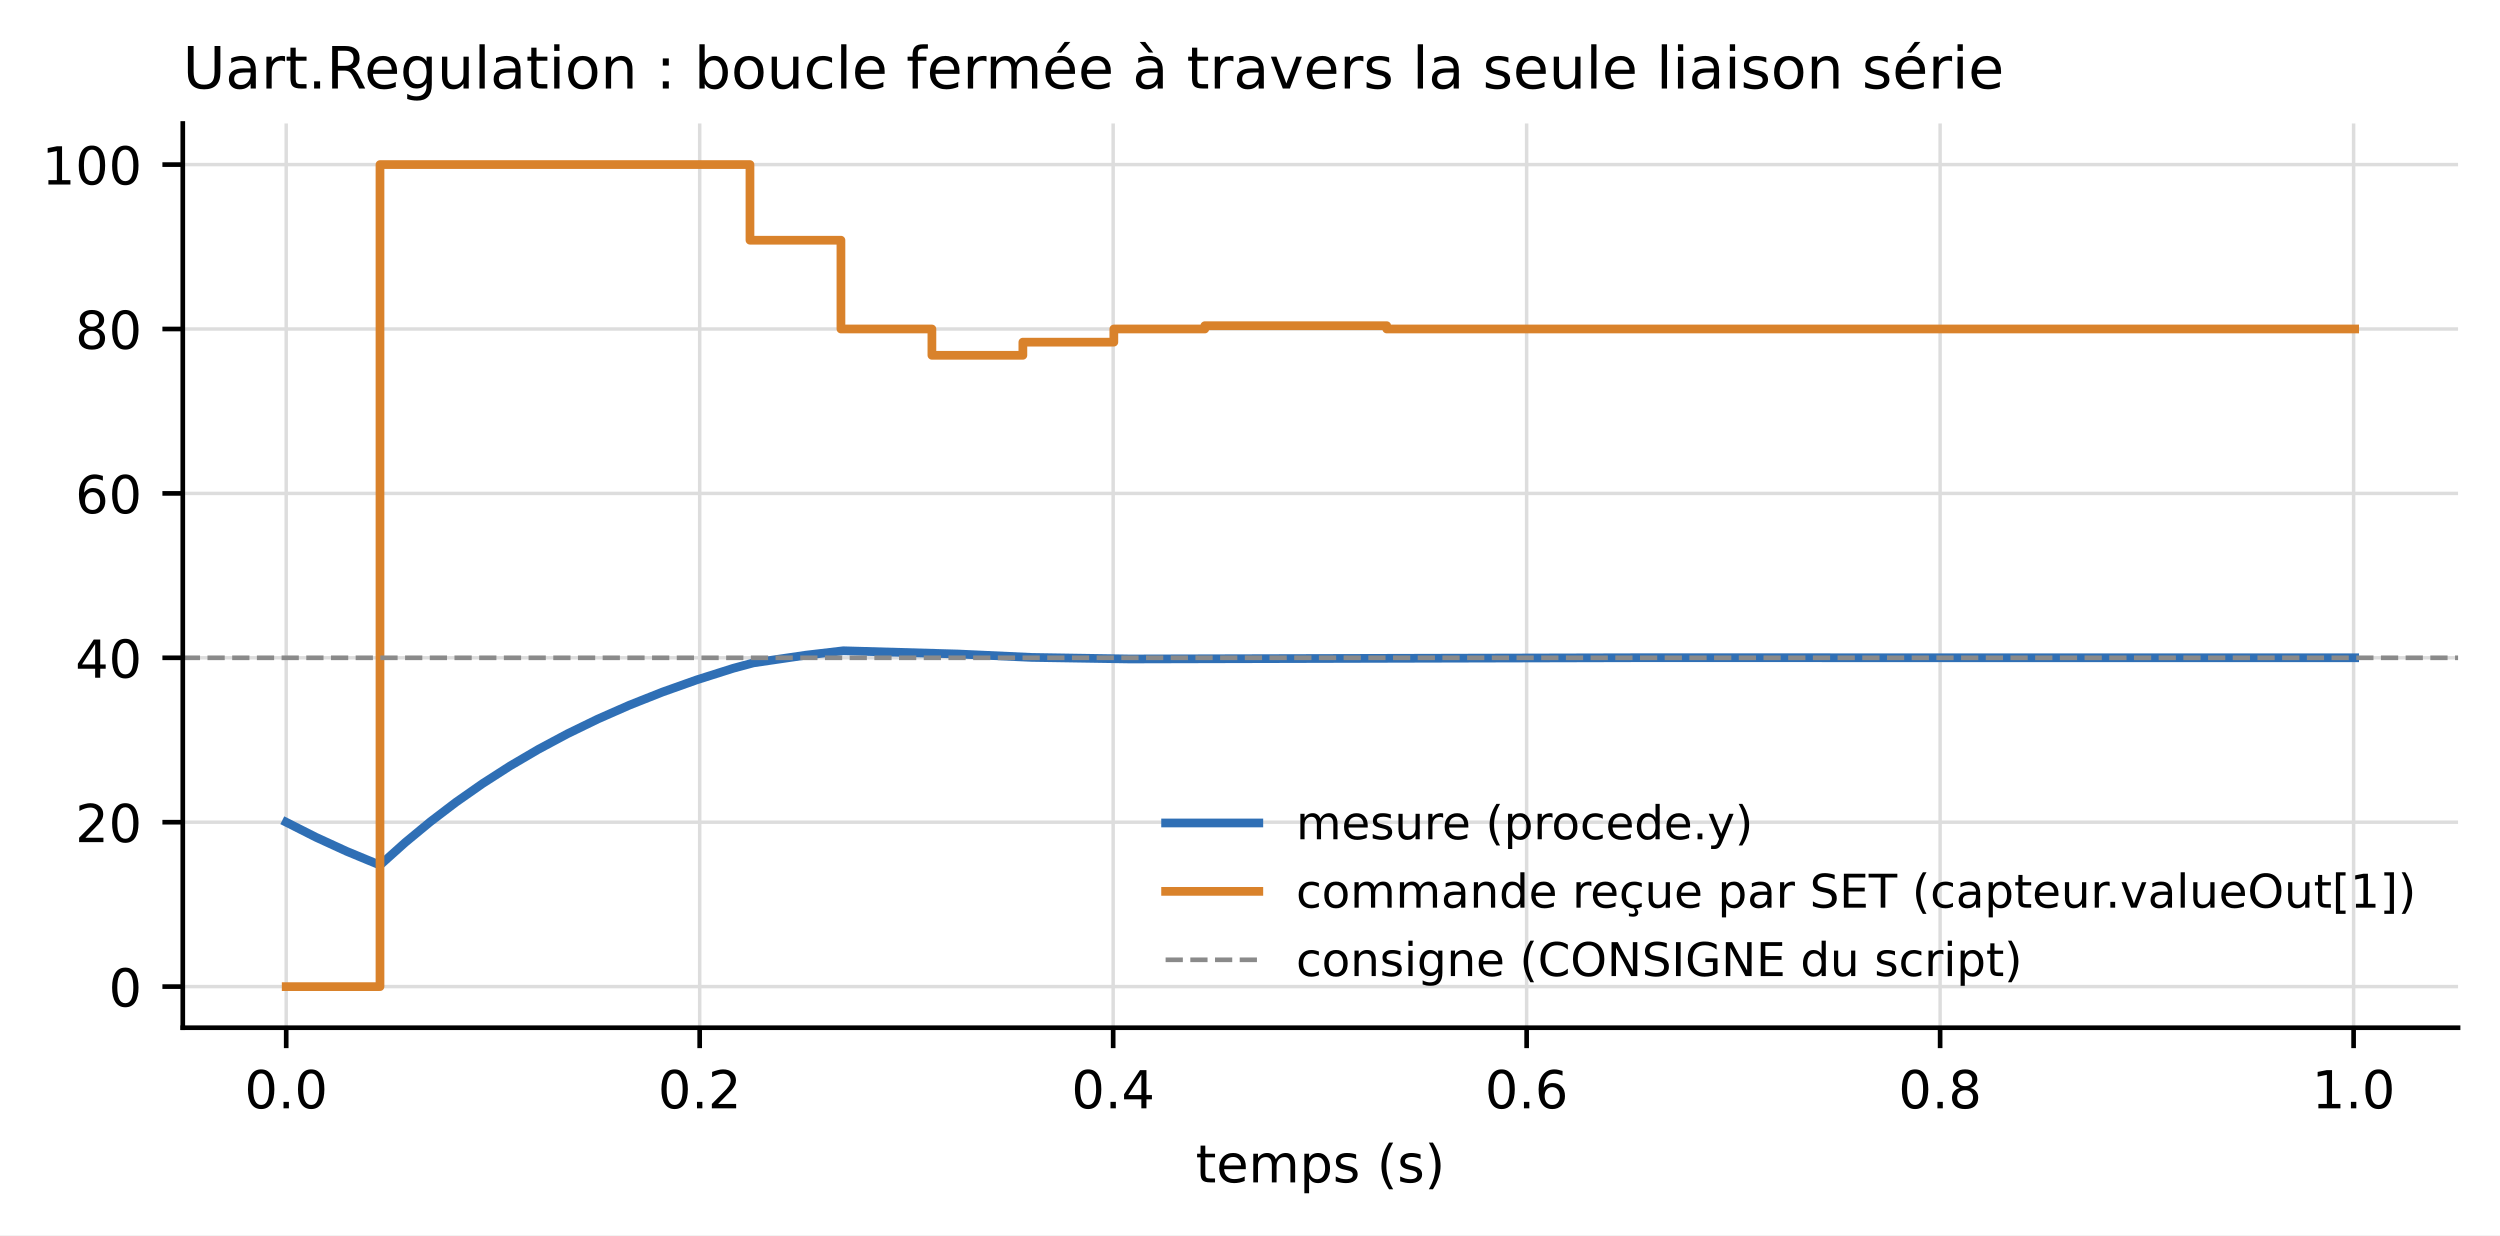
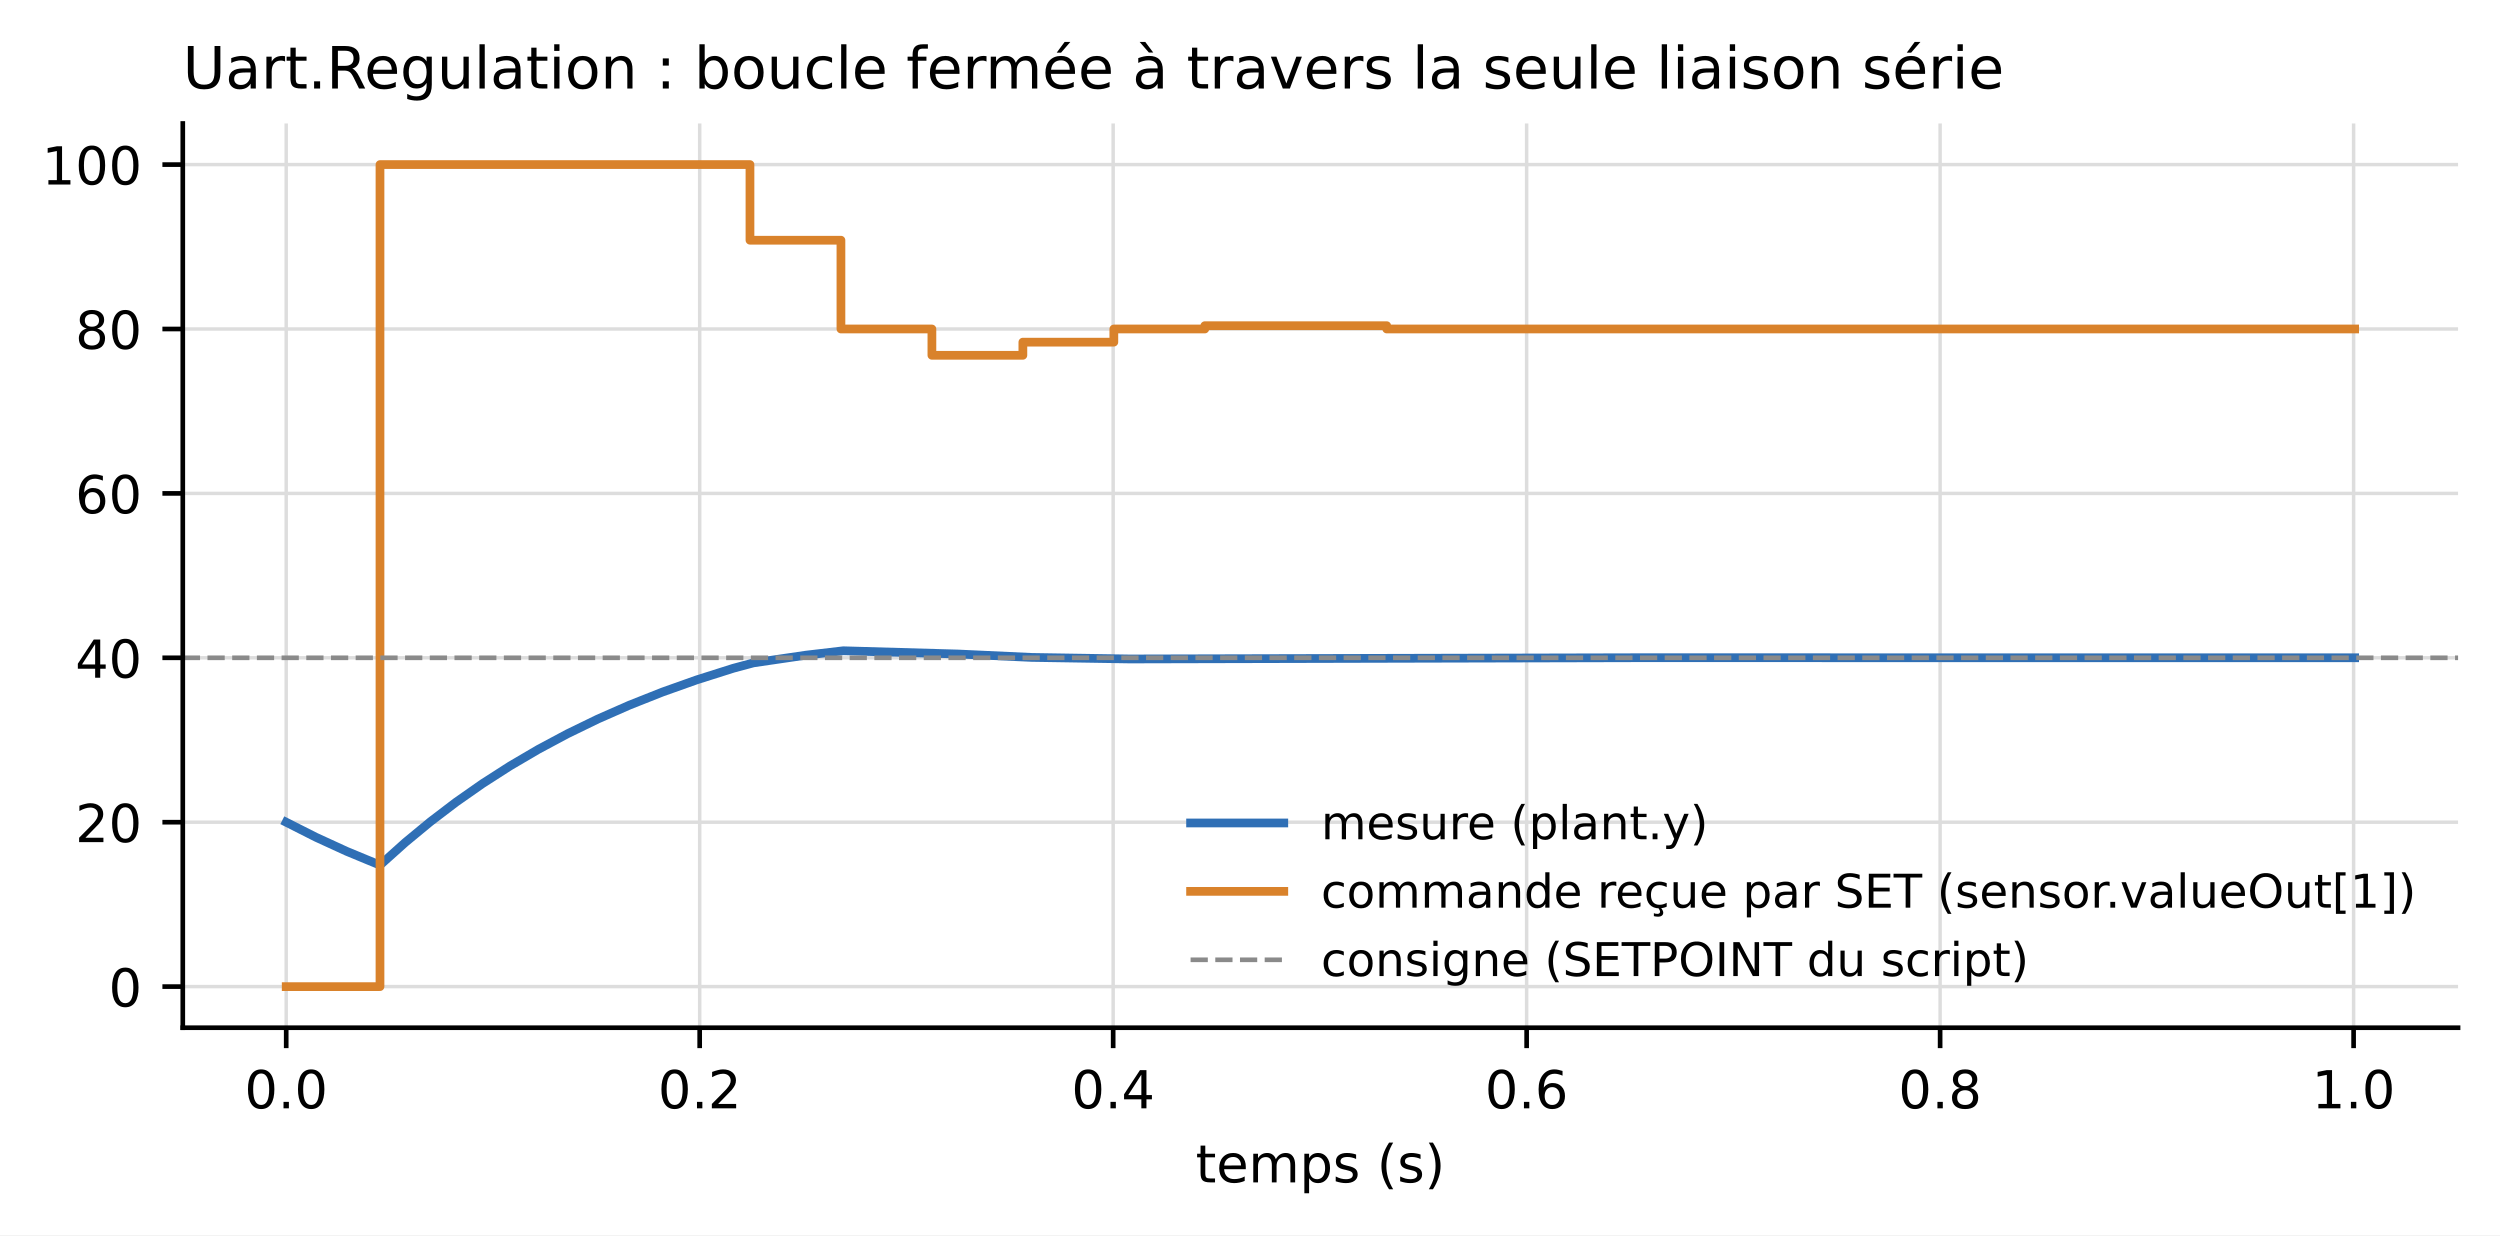
<svg xmlns="http://www.w3.org/2000/svg" xmlns:xlink="http://www.w3.org/1999/xlink" width="429.179pt" height="212.051pt" viewBox="0 0 429.179 212.051" version="1.1">
  <defs>
    <style type="text/css">*{stroke-linejoin: round; stroke-linecap: butt}</style>
  </defs>
  <g id="figure_1">
    <g id="patch_1">
      <path d="M 0 212.051  L 429.179 212.051  L 429.179 0  L 0 0  z " style="fill: #ffffff" />
    </g>
    <g id="axes_1">
      <g id="patch_2">
        <path d="M 31.379 176.43  L 421.979 176.43  L 421.979 21.198  L 31.379 21.198  z " style="fill: #ffffff" />
      </g>
      <g id="matplotlib.axis_1">
        <g id="xtick_1">
          <g id="line2d_1">
-             <path d="M 49.133 176.43  L 49.133 21.198  " clip-path="url(#p3cfccc6b84)" style="fill: none; stroke: #dddddd; stroke-width: 0.6; stroke-linecap: square" />
+             <path d="M 49.133 176.43  L 49.133 21.198  " clip-path="url(#p3589c877e0)" style="fill: none; stroke: #dddddd; stroke-width: 0.6; stroke-linecap: square" />
          </g>
          <g id="line2d_2">
            <defs>
-               <path id="m2ce9cf1982" d="M 0 0  L 0 3.5  " style="stroke: #000000; stroke-width: 0.8" />
+               <path id="me1253b478d" d="M 0 0  L 0 3.5  " style="stroke: #000000; stroke-width: 0.8" />
            </defs>
            <g>
-               <use xlink:href="#m2ce9cf1982" x="49.133" y="176.43" style="stroke: #000000; stroke-width: 0.8" />
+               <use xlink:href="#me1253b478d" x="49.133" y="176.43" style="stroke: #000000; stroke-width: 0.8" />
            </g>
          </g>
          <g id="text_1">
            <text style="font-size: 9px; font-family: 'DejaVu Sans', 'Bitstream Vera Sans', 'Computer Modern Sans Serif', 'Lucida Grande', 'Verdana', 'Geneva', 'Lucid', 'Arial', 'Helvetica', 'Avant Garde', sans-serif; text-anchor: middle" x="49.133" y="190.269" transform="rotate(-0 49.13329 190.269)">0.0</text>
          </g>
        </g>
        <g id="xtick_2">
          <g id="line2d_3">
-             <path d="M 120.116 176.43  L 120.116 21.198  " clip-path="url(#p3cfccc6b84)" style="fill: none; stroke: #dddddd; stroke-width: 0.6; stroke-linecap: square" />
+             <path d="M 120.116 176.43  L 120.116 21.198  " clip-path="url(#p3589c877e0)" style="fill: none; stroke: #dddddd; stroke-width: 0.6; stroke-linecap: square" />
          </g>
          <g id="line2d_4">
            <g>
-               <use xlink:href="#m2ce9cf1982" x="120.116" y="176.43" style="stroke: #000000; stroke-width: 0.8" />
+               <use xlink:href="#me1253b478d" x="120.116" y="176.43" style="stroke: #000000; stroke-width: 0.8" />
            </g>
          </g>
          <g id="text_2">
            <text style="font-size: 9px; font-family: 'DejaVu Sans', 'Bitstream Vera Sans', 'Computer Modern Sans Serif', 'Lucida Grande', 'Verdana', 'Geneva', 'Lucid', 'Arial', 'Helvetica', 'Avant Garde', sans-serif; text-anchor: middle" x="120.116" y="190.269" transform="rotate(-0 120.116 190.269)">0.2</text>
          </g>
        </g>
        <g id="xtick_3">
          <g id="line2d_5">
-             <path d="M 191.099 176.43  L 191.099 21.198  " clip-path="url(#p3cfccc6b84)" style="fill: none; stroke: #dddddd; stroke-width: 0.6; stroke-linecap: square" />
+             <path d="M 191.099 176.43  L 191.099 21.198  " clip-path="url(#p3589c877e0)" style="fill: none; stroke: #dddddd; stroke-width: 0.6; stroke-linecap: square" />
          </g>
          <g id="line2d_6">
            <g>
-               <use xlink:href="#m2ce9cf1982" x="191.099" y="176.43" style="stroke: #000000; stroke-width: 0.8" />
+               <use xlink:href="#me1253b478d" x="191.099" y="176.43" style="stroke: #000000; stroke-width: 0.8" />
            </g>
          </g>
          <g id="text_3">
            <text style="font-size: 9px; font-family: 'DejaVu Sans', 'Bitstream Vera Sans', 'Computer Modern Sans Serif', 'Lucida Grande', 'Verdana', 'Geneva', 'Lucid', 'Arial', 'Helvetica', 'Avant Garde', sans-serif; text-anchor: middle" x="191.099" y="190.269" transform="rotate(-0 191.0987 190.269)">0.4</text>
          </g>
        </g>
        <g id="xtick_4">
          <g id="line2d_7">
-             <path d="M 262.081 176.43  L 262.081 21.198  " clip-path="url(#p3cfccc6b84)" style="fill: none; stroke: #dddddd; stroke-width: 0.6; stroke-linecap: square" />
+             <path d="M 262.081 176.43  L 262.081 21.198  " clip-path="url(#p3589c877e0)" style="fill: none; stroke: #dddddd; stroke-width: 0.6; stroke-linecap: square" />
          </g>
          <g id="line2d_8">
            <g>
-               <use xlink:href="#m2ce9cf1982" x="262.081" y="176.43" style="stroke: #000000; stroke-width: 0.8" />
+               <use xlink:href="#me1253b478d" x="262.081" y="176.43" style="stroke: #000000; stroke-width: 0.8" />
            </g>
          </g>
          <g id="text_4">
            <text style="font-size: 9px; font-family: 'DejaVu Sans', 'Bitstream Vera Sans', 'Computer Modern Sans Serif', 'Lucida Grande', 'Verdana', 'Geneva', 'Lucid', 'Arial', 'Helvetica', 'Avant Garde', sans-serif; text-anchor: middle" x="262.081" y="190.269" transform="rotate(-0 262.0814 190.269)">0.6</text>
          </g>
        </g>
        <g id="xtick_5">
          <g id="line2d_9">
-             <path d="M 333.064 176.43  L 333.064 21.198  " clip-path="url(#p3cfccc6b84)" style="fill: none; stroke: #dddddd; stroke-width: 0.6; stroke-linecap: square" />
+             <path d="M 333.064 176.43  L 333.064 21.198  " clip-path="url(#p3589c877e0)" style="fill: none; stroke: #dddddd; stroke-width: 0.6; stroke-linecap: square" />
          </g>
          <g id="line2d_10">
            <g>
-               <use xlink:href="#m2ce9cf1982" x="333.064" y="176.43" style="stroke: #000000; stroke-width: 0.8" />
+               <use xlink:href="#me1253b478d" x="333.064" y="176.43" style="stroke: #000000; stroke-width: 0.8" />
            </g>
          </g>
          <g id="text_5">
            <text style="font-size: 9px; font-family: 'DejaVu Sans', 'Bitstream Vera Sans', 'Computer Modern Sans Serif', 'Lucida Grande', 'Verdana', 'Geneva', 'Lucid', 'Arial', 'Helvetica', 'Avant Garde', sans-serif; text-anchor: middle" x="333.064" y="190.269" transform="rotate(-0 333.0641 190.269)">0.8</text>
          </g>
        </g>
        <g id="xtick_6">
          <g id="line2d_11">
-             <path d="M 404.047 176.43  L 404.047 21.198  " clip-path="url(#p3cfccc6b84)" style="fill: none; stroke: #dddddd; stroke-width: 0.6; stroke-linecap: square" />
+             <path d="M 404.047 176.43  L 404.047 21.198  " clip-path="url(#p3589c877e0)" style="fill: none; stroke: #dddddd; stroke-width: 0.6; stroke-linecap: square" />
          </g>
          <g id="line2d_12">
            <g>
-               <use xlink:href="#m2ce9cf1982" x="404.047" y="176.43" style="stroke: #000000; stroke-width: 0.8" />
+               <use xlink:href="#me1253b478d" x="404.047" y="176.43" style="stroke: #000000; stroke-width: 0.8" />
            </g>
          </g>
          <g id="text_6">
            <text style="font-size: 9px; font-family: 'DejaVu Sans', 'Bitstream Vera Sans', 'Computer Modern Sans Serif', 'Lucida Grande', 'Verdana', 'Geneva', 'Lucid', 'Arial', 'Helvetica', 'Avant Garde', sans-serif; text-anchor: middle" x="404.047" y="190.269" transform="rotate(-0 404.0467 190.269)">1.0</text>
          </g>
        </g>
        <g id="text_7">
          <text style="font-size: 9px; font-family: 'DejaVu Sans', 'Bitstream Vera Sans', 'Computer Modern Sans Serif', 'Lucida Grande', 'Verdana', 'Geneva', 'Lucid', 'Arial', 'Helvetica', 'Avant Garde', sans-serif; text-anchor: middle" x="226.679" y="202.979" transform="rotate(-0 226.6788 202.9793)">temps (s)</text>
        </g>
      </g>
      <g id="matplotlib.axis_2">
        <g id="ytick_1">
          <g id="line2d_13">
-             <path d="M 31.379 169.374  L 421.979 169.374  " clip-path="url(#p3cfccc6b84)" style="fill: none; stroke: #dddddd; stroke-width: 0.6; stroke-linecap: square" />
+             <path d="M 31.379 169.374  L 421.979 169.374  " clip-path="url(#p3589c877e0)" style="fill: none; stroke: #dddddd; stroke-width: 0.6; stroke-linecap: square" />
          </g>
          <g id="line2d_14">
            <defs>
-               <path id="m6283cde202" d="M 0 0  L -3.5 0  " style="stroke: #000000; stroke-width: 0.8" />
+               <path id="m66fdf28483" d="M 0 0  L -3.5 0  " style="stroke: #000000; stroke-width: 0.8" />
            </defs>
            <g>
-               <use xlink:href="#m6283cde202" x="31.379" y="169.374" style="stroke: #000000; stroke-width: 0.8" />
+               <use xlink:href="#m66fdf28483" x="31.379" y="169.374" style="stroke: #000000; stroke-width: 0.8" />
            </g>
          </g>
          <g id="text_8">
            <text style="font-size: 9px; font-family: 'DejaVu Sans', 'Bitstream Vera Sans', 'Computer Modern Sans Serif', 'Lucida Grande', 'Verdana', 'Geneva', 'Lucid', 'Arial', 'Helvetica', 'Avant Garde', sans-serif; text-anchor: end" x="24.379" y="172.794" transform="rotate(-0 24.37875 172.7937)">0</text>
          </g>
        </g>
        <g id="ytick_2">
          <g id="line2d_15">
-             <path d="M 31.379 141.15  L 421.979 141.15  " clip-path="url(#p3cfccc6b84)" style="fill: none; stroke: #dddddd; stroke-width: 0.6; stroke-linecap: square" />
+             <path d="M 31.379 141.15  L 421.979 141.15  " clip-path="url(#p3589c877e0)" style="fill: none; stroke: #dddddd; stroke-width: 0.6; stroke-linecap: square" />
          </g>
          <g id="line2d_16">
            <g>
-               <use xlink:href="#m6283cde202" x="31.379" y="141.15" style="stroke: #000000; stroke-width: 0.8" />
+               <use xlink:href="#m66fdf28483" x="31.379" y="141.15" style="stroke: #000000; stroke-width: 0.8" />
            </g>
          </g>
          <g id="text_9">
            <text style="font-size: 9px; font-family: 'DejaVu Sans', 'Bitstream Vera Sans', 'Computer Modern Sans Serif', 'Lucida Grande', 'Verdana', 'Geneva', 'Lucid', 'Arial', 'Helvetica', 'Avant Garde', sans-serif; text-anchor: end" x="24.379" y="144.57" transform="rotate(-0 24.37875 144.5697)">20</text>
          </g>
        </g>
        <g id="ytick_3">
          <g id="line2d_17">
-             <path d="M 31.379 112.926  L 421.979 112.926  " clip-path="url(#p3cfccc6b84)" style="fill: none; stroke: #dddddd; stroke-width: 0.6; stroke-linecap: square" />
+             <path d="M 31.379 112.926  L 421.979 112.926  " clip-path="url(#p3589c877e0)" style="fill: none; stroke: #dddddd; stroke-width: 0.6; stroke-linecap: square" />
          </g>
          <g id="line2d_18">
            <g>
-               <use xlink:href="#m6283cde202" x="31.379" y="112.926" style="stroke: #000000; stroke-width: 0.8" />
+               <use xlink:href="#m66fdf28483" x="31.379" y="112.926" style="stroke: #000000; stroke-width: 0.8" />
            </g>
          </g>
          <g id="text_10">
            <text style="font-size: 9px; font-family: 'DejaVu Sans', 'Bitstream Vera Sans', 'Computer Modern Sans Serif', 'Lucida Grande', 'Verdana', 'Geneva', 'Lucid', 'Arial', 'Helvetica', 'Avant Garde', sans-serif; text-anchor: end" x="24.379" y="116.346" transform="rotate(-0 24.37875 116.3457)">40</text>
          </g>
        </g>
        <g id="ytick_4">
          <g id="line2d_19">
-             <path d="M 31.379 84.702  L 421.979 84.702  " clip-path="url(#p3cfccc6b84)" style="fill: none; stroke: #dddddd; stroke-width: 0.6; stroke-linecap: square" />
+             <path d="M 31.379 84.702  L 421.979 84.702  " clip-path="url(#p3589c877e0)" style="fill: none; stroke: #dddddd; stroke-width: 0.6; stroke-linecap: square" />
          </g>
          <g id="line2d_20">
            <g>
-               <use xlink:href="#m6283cde202" x="31.379" y="84.702" style="stroke: #000000; stroke-width: 0.8" />
+               <use xlink:href="#m66fdf28483" x="31.379" y="84.702" style="stroke: #000000; stroke-width: 0.8" />
            </g>
          </g>
          <g id="text_11">
            <text style="font-size: 9px; font-family: 'DejaVu Sans', 'Bitstream Vera Sans', 'Computer Modern Sans Serif', 'Lucida Grande', 'Verdana', 'Geneva', 'Lucid', 'Arial', 'Helvetica', 'Avant Garde', sans-serif; text-anchor: end" x="24.379" y="88.122" transform="rotate(-0 24.37875 88.12173)">60</text>
          </g>
        </g>
        <g id="ytick_5">
          <g id="line2d_21">
-             <path d="M 31.379 56.478  L 421.979 56.478  " clip-path="url(#p3cfccc6b84)" style="fill: none; stroke: #dddddd; stroke-width: 0.6; stroke-linecap: square" />
+             <path d="M 31.379 56.478  L 421.979 56.478  " clip-path="url(#p3589c877e0)" style="fill: none; stroke: #dddddd; stroke-width: 0.6; stroke-linecap: square" />
          </g>
          <g id="line2d_22">
            <g>
-               <use xlink:href="#m6283cde202" x="31.379" y="56.478" style="stroke: #000000; stroke-width: 0.8" />
+               <use xlink:href="#m66fdf28483" x="31.379" y="56.478" style="stroke: #000000; stroke-width: 0.8" />
            </g>
          </g>
          <g id="text_12">
            <text style="font-size: 9px; font-family: 'DejaVu Sans', 'Bitstream Vera Sans', 'Computer Modern Sans Serif', 'Lucida Grande', 'Verdana', 'Geneva', 'Lucid', 'Arial', 'Helvetica', 'Avant Garde', sans-serif; text-anchor: end" x="24.379" y="59.898" transform="rotate(-0 24.37875 59.89773)">80</text>
          </g>
        </g>
        <g id="ytick_6">
          <g id="line2d_23">
-             <path d="M 31.379 28.254  L 421.979 28.254  " clip-path="url(#p3cfccc6b84)" style="fill: none; stroke: #dddddd; stroke-width: 0.6; stroke-linecap: square" />
+             <path d="M 31.379 28.254  L 421.979 28.254  " clip-path="url(#p3589c877e0)" style="fill: none; stroke: #dddddd; stroke-width: 0.6; stroke-linecap: square" />
          </g>
          <g id="line2d_24">
            <g>
-               <use xlink:href="#m6283cde202" x="31.379" y="28.254" style="stroke: #000000; stroke-width: 0.8" />
+               <use xlink:href="#m66fdf28483" x="31.379" y="28.254" style="stroke: #000000; stroke-width: 0.8" />
            </g>
          </g>
          <g id="text_13">
            <text style="font-size: 9px; font-family: 'DejaVu Sans', 'Bitstream Vera Sans', 'Computer Modern Sans Serif', 'Lucida Grande', 'Verdana', 'Geneva', 'Lucid', 'Arial', 'Helvetica', 'Avant Garde', sans-serif; text-anchor: end" x="24.379" y="31.674" transform="rotate(-0 24.37875 31.67373)">100</text>
          </g>
        </g>
      </g>
      <g id="line2d_25">
-         <path d="M 49.133 141.15  L 54.235 143.73  L 54.235 143.73  L 59.503 146.146  L 59.503 146.146  L 65.03 148.436  L 65.03 148.436  L 65.282 148.471  L 69.578 144.621  L 69.578 144.621  L 73.885 141.062  L 73.885 141.062  L 78.266 137.724  L 78.266 137.724  L 82.85 134.515  L 82.85 134.515  L 87.582 131.479  L 87.582 131.479  L 92.433 128.634  L 92.433 128.634  L 97.402 125.977  L 97.402 125.977  L 102.629 123.437  L 102.629 123.437  L 108.082 121.04  L 108.082 121.04  L 113.728 118.804  L 113.728 118.804  L 119.584 116.722  L 125.883 114.724  L 125.883 114.724  L 129.344 113.795  L 129.344 113.795  L 138.339 112.475  L 138.339 112.475  L 144.782 111.718  L 164.506 112.276  L 164.506 112.276  L 177.08 112.857  L 193.938 113.126  L 193.938 113.126  L 281.491 112.91  L 281.491 112.91  L 404.224 112.925  L 404.224 112.925  " clip-path="url(#p3cfccc6b84)" style="fill: none; stroke: #2f6fb5; stroke-width: 1.5; stroke-linecap: square" />
+         <path d="M 49.133 141.15  L 54.235 143.73  L 54.235 143.73  L 59.503 146.146  L 59.503 146.146  L 65.03 148.436  L 65.03 148.436  L 65.282 148.471  L 69.578 144.621  L 69.578 144.621  L 73.885 141.062  L 73.885 141.062  L 78.266 137.724  L 78.266 137.724  L 82.85 134.515  L 82.85 134.515  L 87.582 131.479  L 87.582 131.479  L 92.433 128.634  L 92.433 128.634  L 97.402 125.977  L 97.402 125.977  L 102.629 123.437  L 102.629 123.437  L 108.082 121.04  L 108.082 121.04  L 113.728 118.804  L 113.728 118.804  L 119.584 116.722  L 125.883 114.724  L 125.883 114.724  L 129.344 113.795  L 129.344 113.795  L 138.339 112.475  L 138.339 112.475  L 144.782 111.718  L 164.506 112.276  L 164.506 112.276  L 177.08 112.857  L 193.938 113.126  L 193.938 113.126  L 281.491 112.91  L 281.491 112.91  L 404.224 112.925  L 404.224 112.925  " clip-path="url(#p3589c877e0)" style="fill: none; stroke: #2f6fb5; stroke-width: 1.5; stroke-linecap: square" />
      </g>
      <g id="line2d_26">
-         <path d="M 49.133 169.374  L 65.234 169.374  L 65.234 169.374  L 65.234 28.254  L 65.282 28.254  L 128.749 28.254  L 128.749 28.254  L 128.749 41.237  L 128.811 41.237  L 144.365 41.237  L 144.365 41.237  L 144.365 56.478  L 144.428 56.478  L 159.981 56.478  L 159.981 56.478  L 159.981 60.994  L 160.044 60.994  L 175.597 60.994  L 175.597 60.994  L 175.597 58.736  L 175.66 58.736  L 191.213 58.736  L 191.213 58.736  L 191.213 56.478  L 191.276 56.478  L 206.83 56.478  L 206.83 56.478  L 206.83 55.914  L 206.892 55.914  L 238.062 55.914  L 238.062 55.914  L 238.062 56.478  L 238.125 56.478  L 404.224 56.478  L 404.224 56.478  " clip-path="url(#p3cfccc6b84)" style="fill: none; stroke: #d9822b; stroke-width: 1.5; stroke-linecap: square" />
+         <path d="M 49.133 169.374  L 65.234 169.374  L 65.234 169.374  L 65.234 28.254  L 65.282 28.254  L 128.749 28.254  L 128.749 28.254  L 128.749 41.237  L 128.811 41.237  L 144.365 41.237  L 144.365 41.237  L 144.365 56.478  L 144.428 56.478  L 159.981 56.478  L 159.981 56.478  L 159.981 60.994  L 160.044 60.994  L 175.597 60.994  L 175.597 60.994  L 175.597 58.736  L 175.66 58.736  L 191.213 58.736  L 191.213 58.736  L 191.213 56.478  L 191.276 56.478  L 206.83 56.478  L 206.83 56.478  L 206.83 55.914  L 206.892 55.914  L 238.062 55.914  L 238.062 55.914  L 238.062 56.478  L 238.125 56.478  L 404.224 56.478  L 404.224 56.478  " clip-path="url(#p3589c877e0)" style="fill: none; stroke: #d9822b; stroke-width: 1.5; stroke-linecap: square" />
      </g>
      <g id="line2d_27">
-         <path d="M 31.379 112.926  L 421.979 112.926  " clip-path="url(#p3cfccc6b84)" style="fill: none; stroke-dasharray: 2.96,1.28; stroke-dashoffset: 0; stroke: #8a8a8a; stroke-width: 0.8" />
+         <path d="M 31.379 112.926  L 421.979 112.926  " clip-path="url(#p3589c877e0)" style="fill: none; stroke-dasharray: 2.96,1.28; stroke-dashoffset: 0; stroke: #8a8a8a; stroke-width: 0.8" />
      </g>
      <g id="patch_3">
        <path d="M 31.379 176.43  L 31.379 21.198  " style="fill: none; stroke: #000000; stroke-width: 0.8; stroke-linejoin: miter; stroke-linecap: square" />
      </g>
      <g id="patch_4">
        <path d="M 31.379 176.43  L 421.979 176.43  " style="fill: none; stroke: #000000; stroke-width: 0.8; stroke-linejoin: miter; stroke-linecap: square" />
      </g>
      <g id="text_14">
        <text style="font-size: 10px; font-family: 'DejaVu Sans', 'Bitstream Vera Sans', 'Computer Modern Sans Serif', 'Lucida Grande', 'Verdana', 'Geneva', 'Lucid', 'Arial', 'Helvetica', 'Avant Garde', sans-serif; text-anchor: start" x="31.379" y="15.198" transform="rotate(-0 31.37875 15.19844)">Uart.Regulation : boucle fermée à travers la seule liaison série</text>
      </g>
      <g id="legend_1">
        <g id="line2d_28">
-           <path d="M 200.102 141.282  L 208.102 141.282  L 216.102 141.282  " style="fill: none; stroke: #2f6fb5; stroke-width: 1.5; stroke-linecap: square" />
+           <path d="M 204.389 141.282  L 212.389 141.282  L 220.389 141.282  " style="fill: none; stroke: #2f6fb5; stroke-width: 1.5; stroke-linecap: square" />
        </g>
        <g id="text_15">
-           <text style="font-size: 8px; font-family: 'DejaVu Sans', 'Bitstream Vera Sans', 'Computer Modern Sans Serif', 'Lucida Grande', 'Verdana', 'Geneva', 'Lucid', 'Arial', 'Helvetica', 'Avant Garde', sans-serif; text-anchor: start" x="222.502" y="144.082" transform="rotate(-0 222.5025 144.0817)">mesure (procede.y)</text>
+           <text style="font-size: 8px; font-family: 'DejaVu Sans', 'Bitstream Vera Sans', 'Computer Modern Sans Serif', 'Lucida Grande', 'Verdana', 'Geneva', 'Lucid', 'Arial', 'Helvetica', 'Avant Garde', sans-serif; text-anchor: start" x="226.789" y="144.082" transform="rotate(-0 226.7887 144.0817)">mesure (plant.y)</text>
        </g>
        <g id="line2d_29">
-           <path d="M 200.102 153.024  L 208.102 153.024  L 208.102 153.024  L 216.102 153.024  L 216.102 153.024  " style="fill: none; stroke: #d9822b; stroke-width: 1.5; stroke-linecap: square" />
+           <path d="M 204.389 153.024  L 212.389 153.024  L 212.389 153.024  L 220.389 153.024  L 220.389 153.024  " style="fill: none; stroke: #d9822b; stroke-width: 1.5; stroke-linecap: square" />
        </g>
        <g id="text_16">
-           <text style="font-size: 8px; font-family: 'DejaVu Sans', 'Bitstream Vera Sans', 'Computer Modern Sans Serif', 'Lucida Grande', 'Verdana', 'Geneva', 'Lucid', 'Arial', 'Helvetica', 'Avant Garde', sans-serif; text-anchor: start" x="222.502" y="155.824" transform="rotate(-0 222.5025 155.8242)">commande reçue par SET (capteur.valueOut[1])</text>
+           <text style="font-size: 8px; font-family: 'DejaVu Sans', 'Bitstream Vera Sans', 'Computer Modern Sans Serif', 'Lucida Grande', 'Verdana', 'Geneva', 'Lucid', 'Arial', 'Helvetica', 'Avant Garde', sans-serif; text-anchor: start" x="226.789" y="155.824" transform="rotate(-0 226.7887 155.8242)">commande reçue par SET (sensor.valueOut[1])</text>
        </g>
        <g id="line2d_30">
-           <path d="M 200.102 164.767  L 208.102 164.767  L 216.102 164.767  " style="fill: none; stroke-dasharray: 2.96,1.28; stroke-dashoffset: 0; stroke: #8a8a8a; stroke-width: 0.8" />
+           <path d="M 204.389 164.767  L 212.389 164.767  L 220.389 164.767  " style="fill: none; stroke-dasharray: 2.96,1.28; stroke-dashoffset: 0; stroke: #8a8a8a; stroke-width: 0.8" />
        </g>
        <g id="text_17">
-           <text style="font-size: 8px; font-family: 'DejaVu Sans', 'Bitstream Vera Sans', 'Computer Modern Sans Serif', 'Lucida Grande', 'Verdana', 'Geneva', 'Lucid', 'Arial', 'Helvetica', 'Avant Garde', sans-serif; text-anchor: start" x="222.502" y="167.567" transform="rotate(-0 222.5025 167.5667)">consigne (CONSIGNE du script)</text>
+           <text style="font-size: 8px; font-family: 'DejaVu Sans', 'Bitstream Vera Sans', 'Computer Modern Sans Serif', 'Lucida Grande', 'Verdana', 'Geneva', 'Lucid', 'Arial', 'Helvetica', 'Avant Garde', sans-serif; text-anchor: start" x="226.789" y="167.567" transform="rotate(-0 226.7887 167.5667)">consigne (SETPOINT du script)</text>
        </g>
      </g>
    </g>
  </g>
  <defs>
-     <clipPath id="p3cfccc6b84">
+     <clipPath id="p3589c877e0">
      <rect x="31.379" y="21.198" width="390.6" height="155.232" />
    </clipPath>
  </defs>
</svg>
